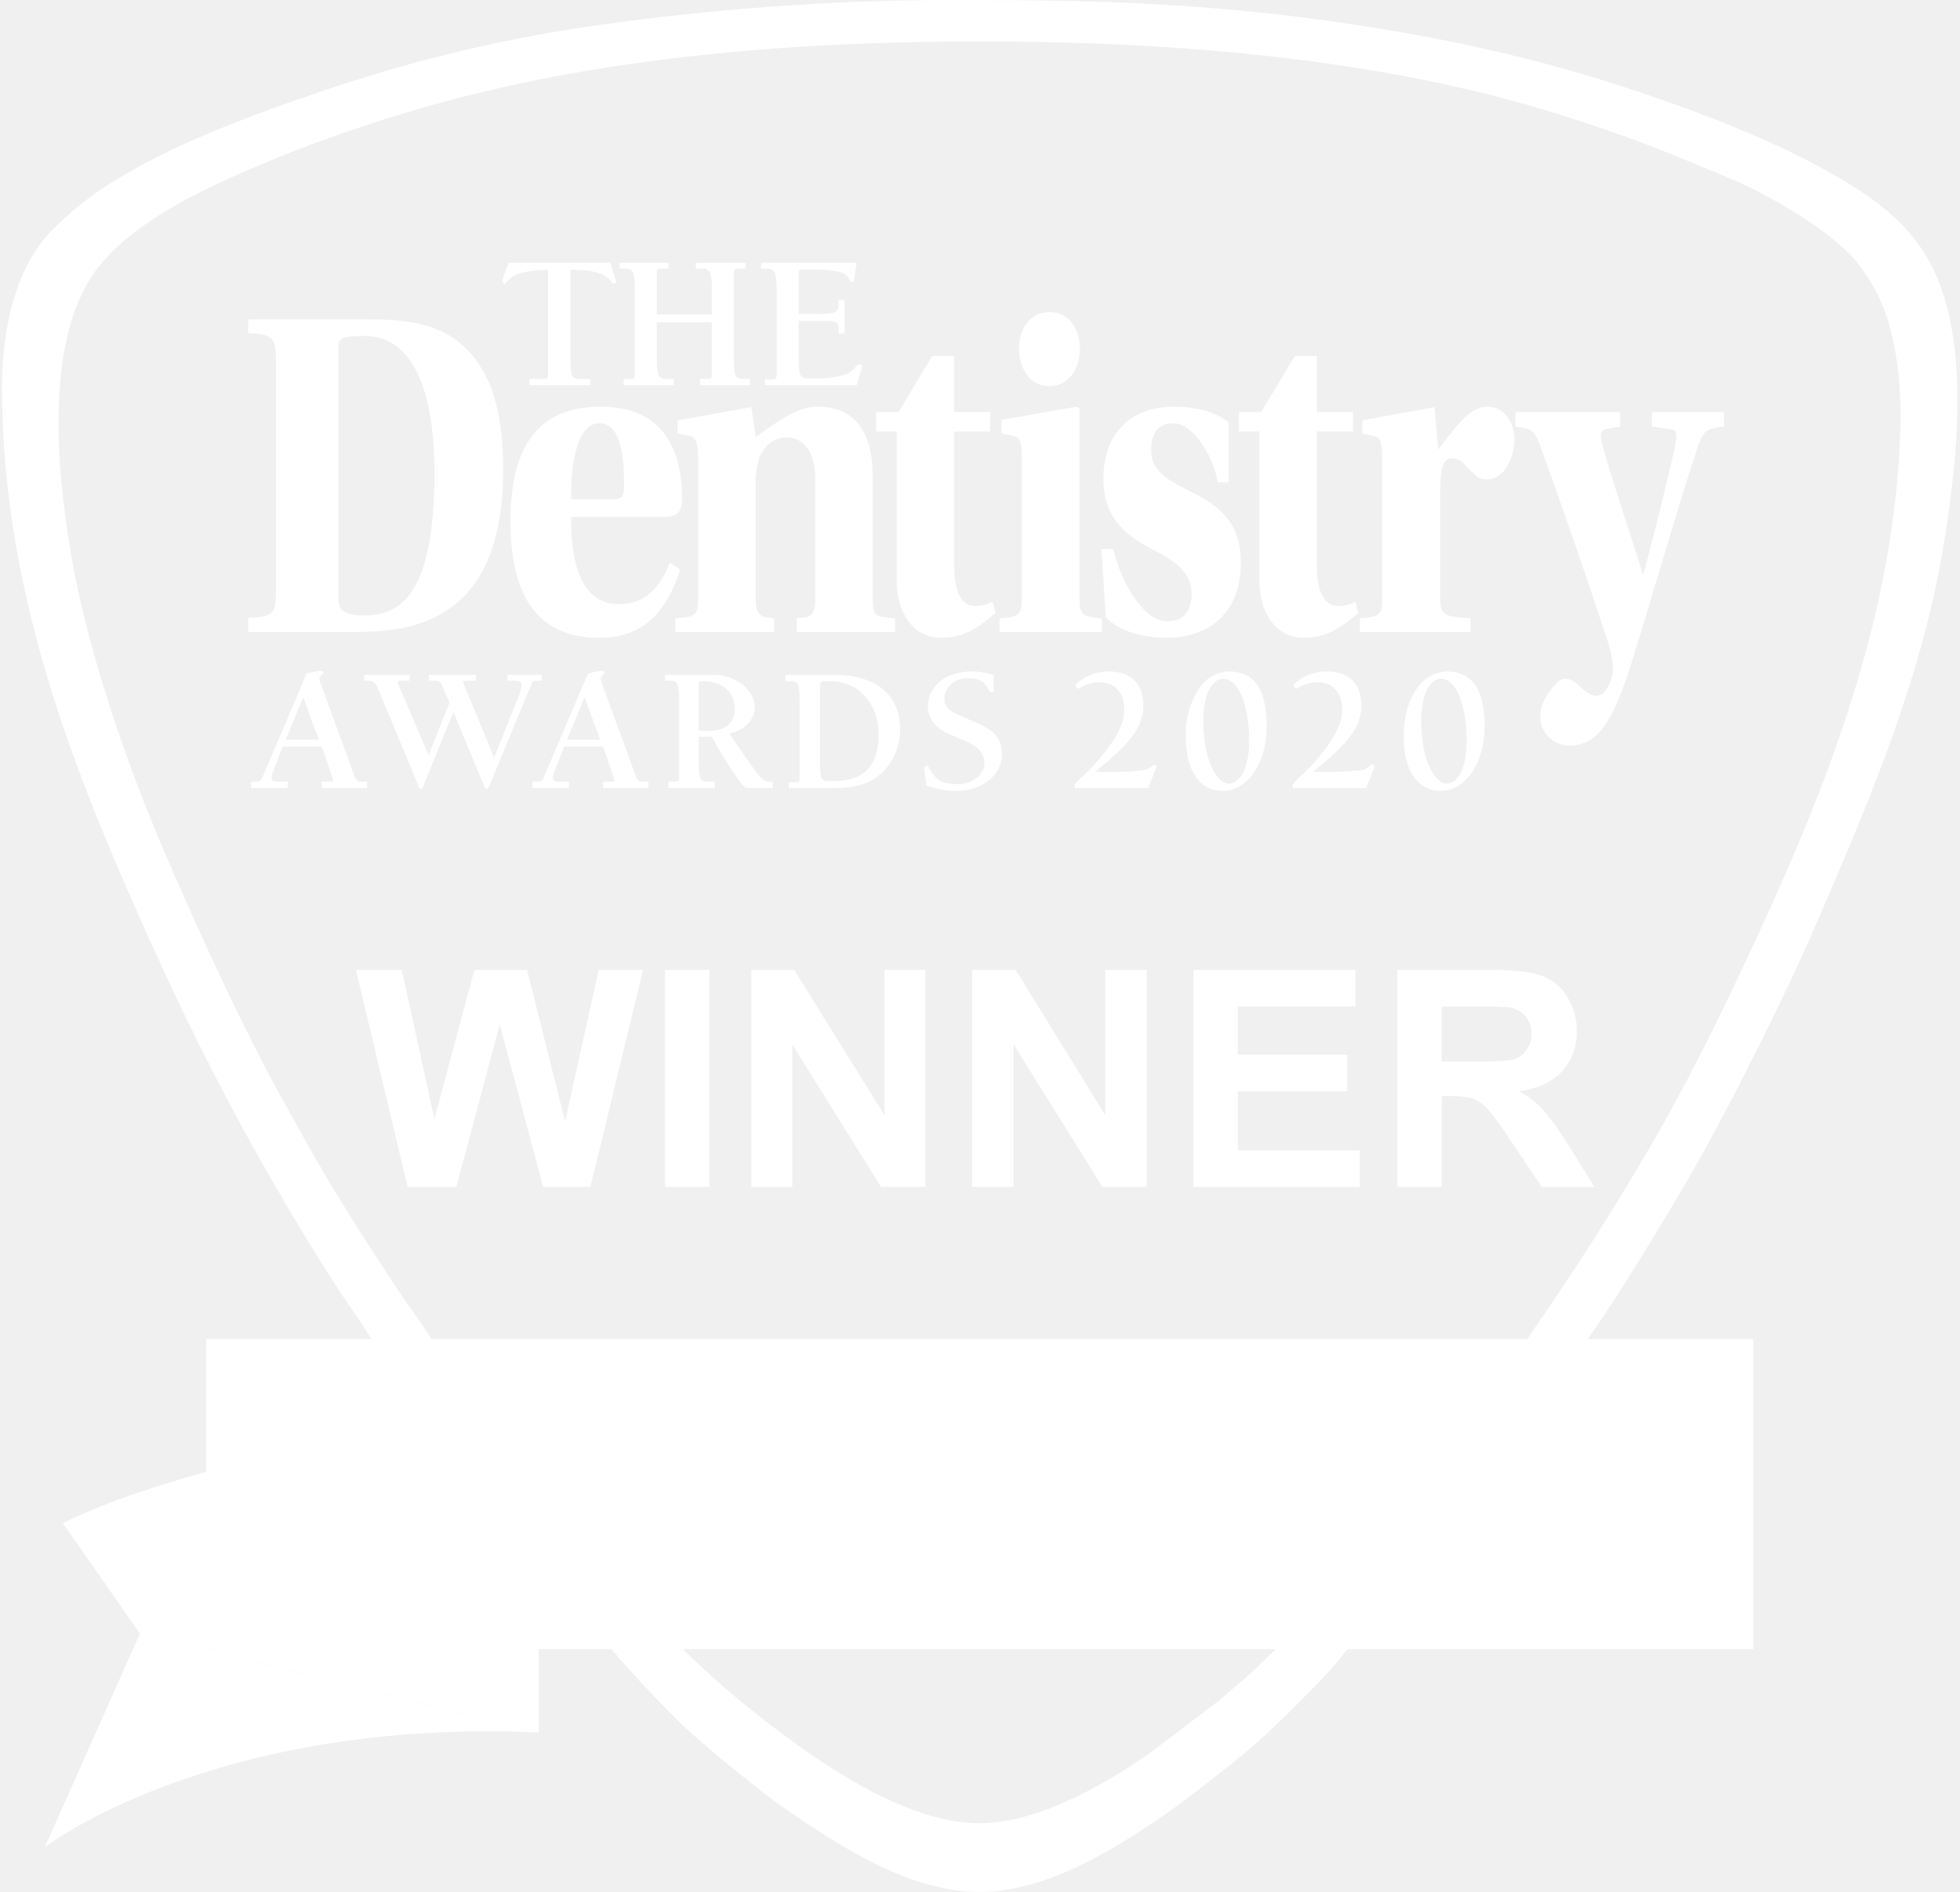
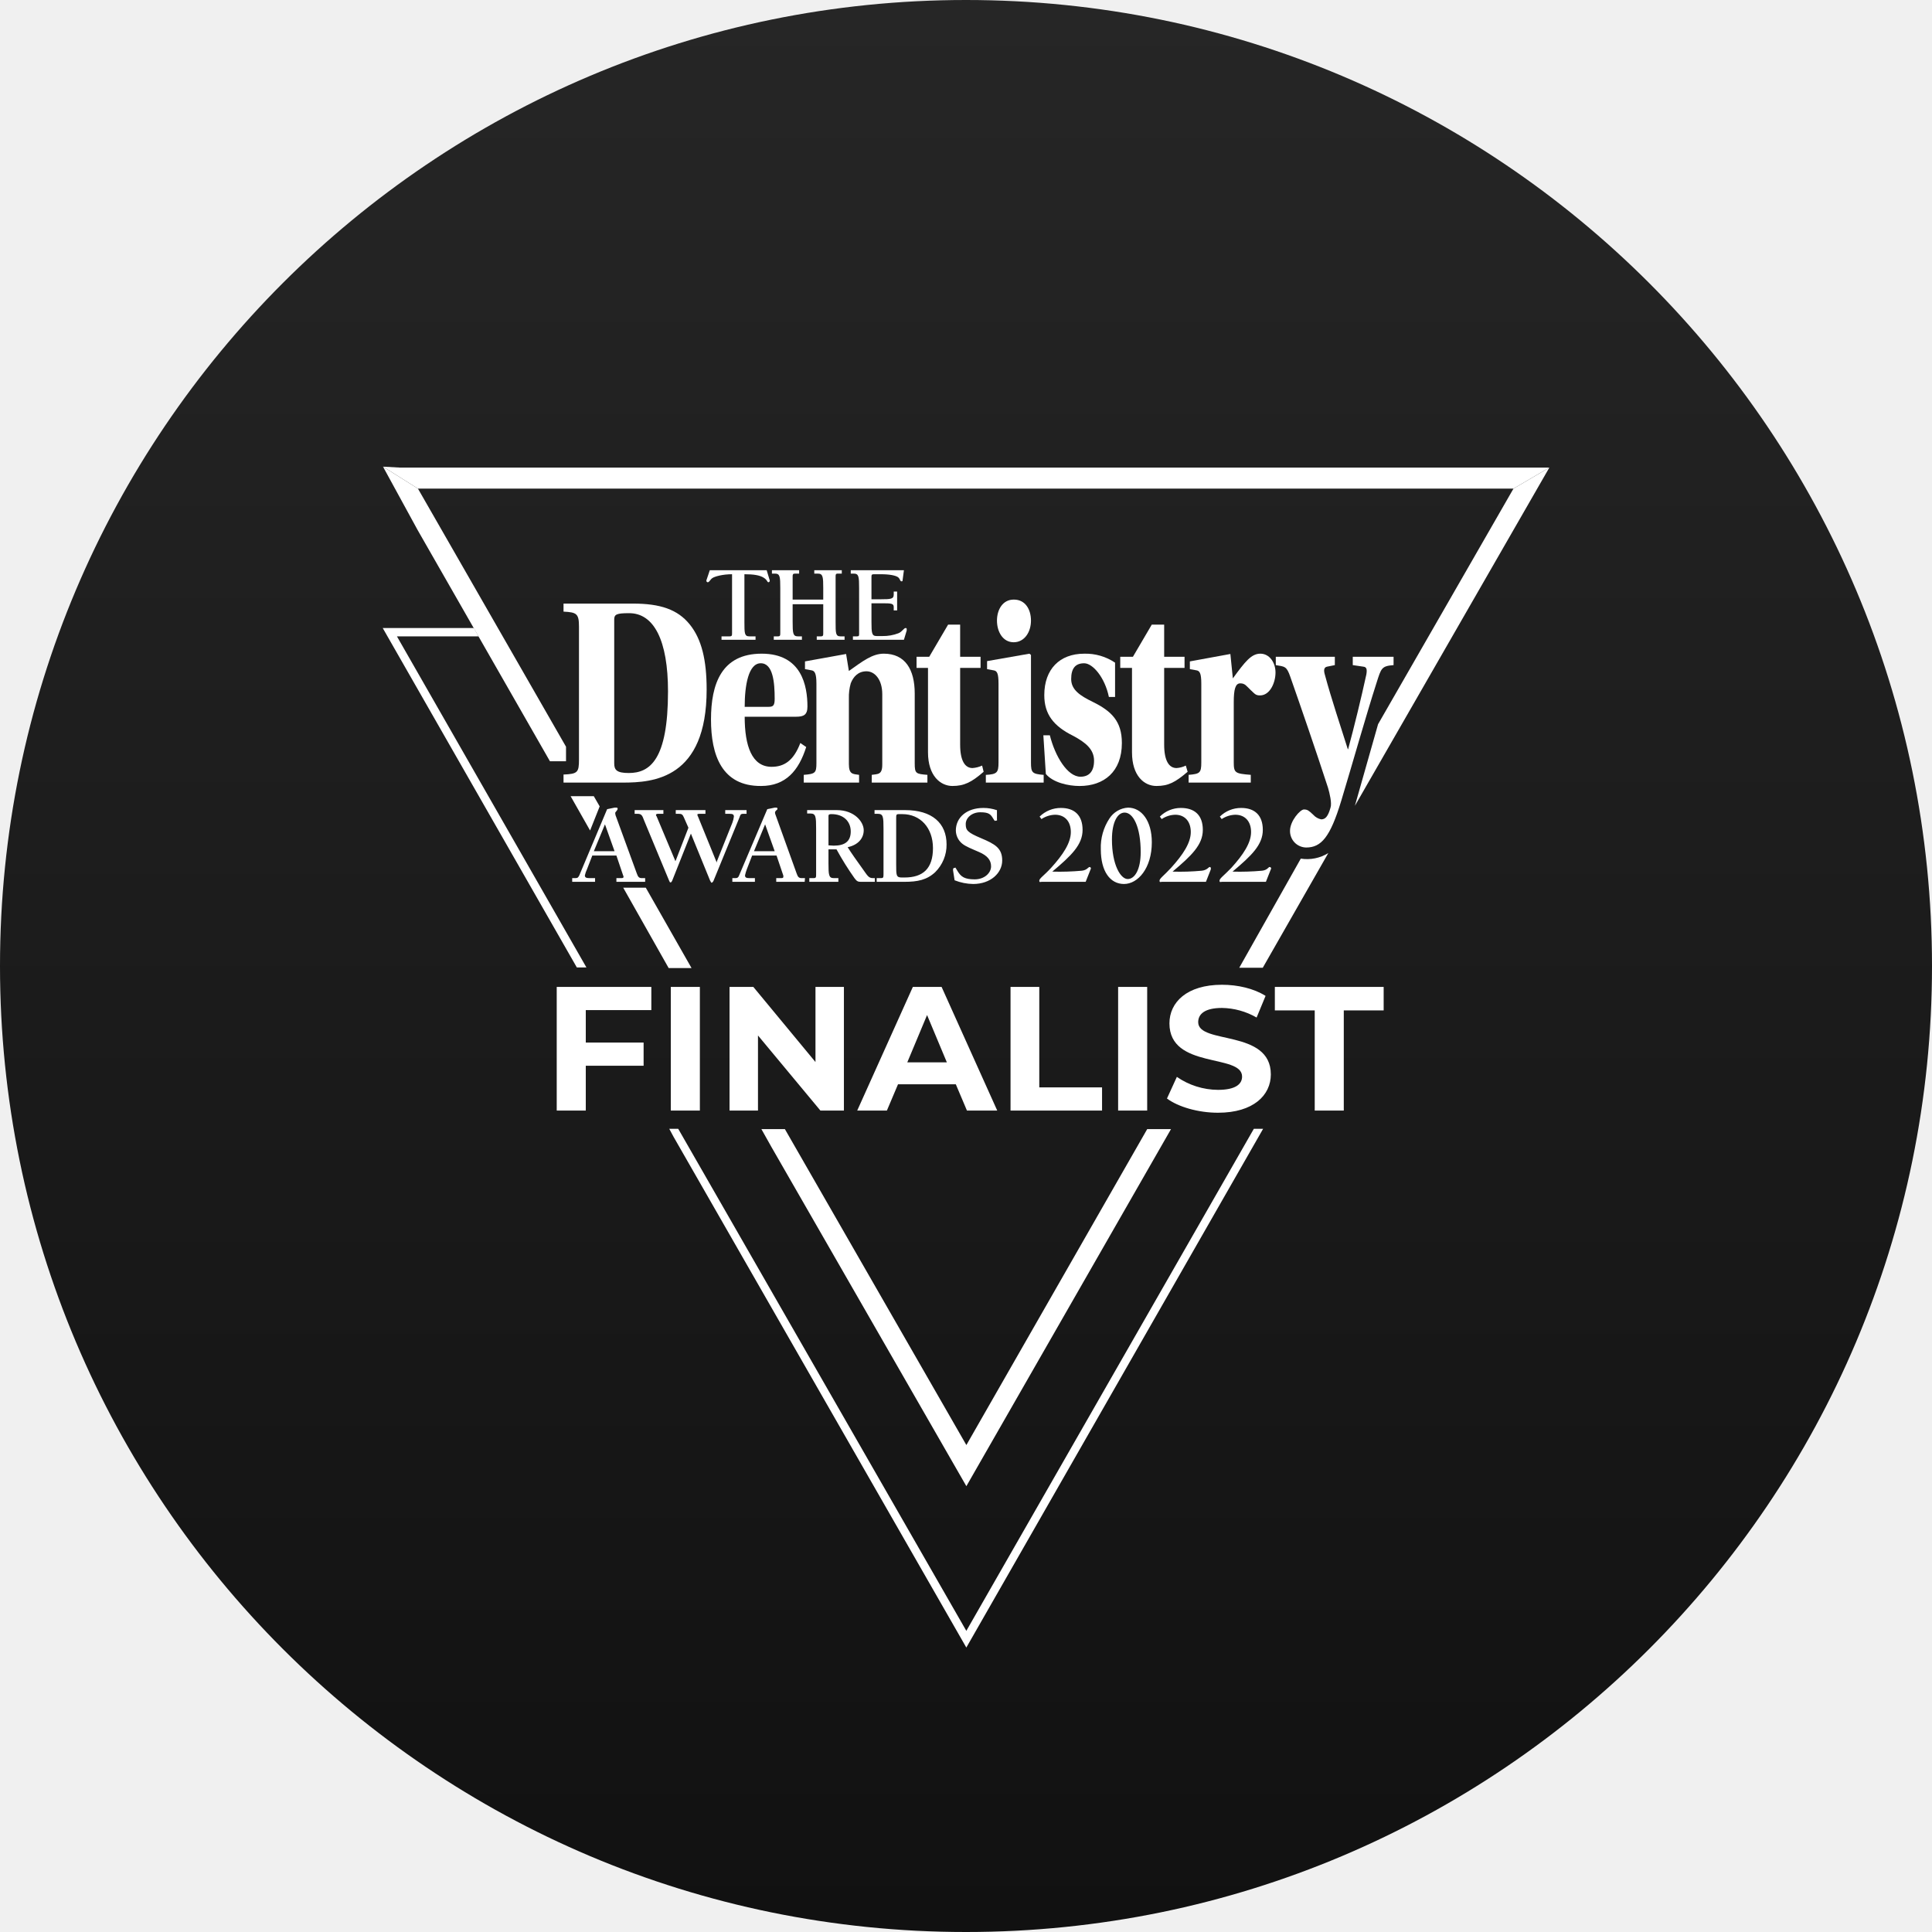
- <svg xmlns="http://www.w3.org/2000/svg" width="402" height="388" viewBox="0 0 402 388" fill="none">
-   <path fill-rule="evenodd" clip-rule="evenodd" d="M262.8 337.1C262.7 337.4 262.6 337.4 261.9 338L256.8 342.9C254.4 345.1 252.4 346.6 250.1 348.7L236 359.4C228.3 364.8 213.7 373.9 201 373.9C184.1 374 163.7 358.5 151.8 348.8C147.582 345.342 143.543 341.671 139.7 337.8C139.2 337.4 139.2 337.4 139.1 337H124.2C125.207 337.899 126.112 338.905 126.9 340L128.8 342.1C132 345.7 135.4 349.2 138.7 352.5C142 355.8 144.3 357.5 147.3 360.2L150.6 362.9C154 365.6 157.4 368.4 161 370.9C172.1 378.5 186.1 387.8 200.5 388C213.3 388.1 225.9 380.8 235.7 374.3C239 372.2 242 369.9 245.1 367.6L249.7 364C254.253 360.529 258.594 356.789 262.7 352.8C266 349.5 271.7 344 274.6 340.4C275.473 339.221 276.443 338.117 277.5 337.1H262.8ZM88.7 275C87.2 272.4 83.9 267.9 82 265.1C75.6 255.5 68.4 244.3 62.9 234.4L56.9 223.6C49.6 210.2 41.7 193.1 35.4 178.6C27.1 159.8 18.8 136.4 15 116.1C11.9 99 9.2 73.8 17.7 58.5C24.8 45.6 44.6 37.4 57.7 32C65.4 28.9 74.1 25.9 82.3 23.4C118.7 12.2 159.7 8.5 201 8.5C242.3 8.5 283.9 12.2 319.6 23.4C334.3 28 342.5 31.4 356 37.1C363.6 40.4 375.7 47.5 380.9 53.8C382.103 55.362 383.205 56.998 384.2 58.7C388.4 65.8 389.9 76.5 389.8 86.3C389.2 119.1 378.9 150.1 366.3 179C358.4 196.9 348.6 217.7 338.8 234.6C330.1 249.5 323.3 260 313.8 273.8L313 275L325.5 274.8C331.8 266.2 346.4 242.1 351.1 233.1C353.1 229.3 355 225.9 356.9 222.1C362.6 210.9 368.2 199.6 373.1 188.1C383.7 163.6 394 139.2 398.5 112.6C401.4 95.2 404.5 69.4 395.6 53.4C391.4 46 385.3 41.3 377.9 36.9C367.2 30.5 354.5 25.3 342.4 21C319.3 12.8 298.6 8 273.3 4.4C248 0.8 225.2 6.83805e-05 199.9 6.83805e-05C175.456 -0.18 151.029 1.357 126.8 4.6C108.131 6.969 89.72 11.053 71.8 16.8C56.3 21.9 38.1 28.2 24.4 36.5C19.181 39.572 14.404 43.34 10.2 47.7C3 55.4 0.4 67.9 0.4 79.5C0.5 123.3 16.2 161.2 33.6 199.1C42.34 218.096 52.191 236.561 63.1 254.4C65.2 257.9 67.4 261.3 69.6 264.7C70.6 266.3 76 273.9 76.3 275H88.7Z" fill="white" />
-   <path d="M69.4 71.1C69.4 69.3 70.4 68.9 74.7 68.9C84 68.8 89.1 78.8 89.1 96.9C89.1 121.5 82.4 126.2 74.8 126.2C70.3 126.2 69.4 125 69.4 122.7V71.1ZM50.9 65.5V68.3C55.8 68.6 56.6 69.1 56.6 73.8V121.3C56.6 125.9 56.1 126.5 50.9 126.7V129.6H72.6C83.7 129.6 103.2 128.2 103.2 96.3C103.2 85.7 101.3 78.2 96.9 72.9C92.5 67.6 86.3 65.5 76.4 65.5H50.9Z" fill="white" />
-   <path d="M135.8 106C138.6 106 139.9 105.4 139.9 102.3C139.9 95 137.9 83.4 123.2 83.4C108.5 83.4 104.7 94.2 104.7 107C104.7 119.8 108.7 130.9 123 130.8C132 130.8 136.8 125.3 139.5 116.8L137.4 115.4C134.8 121.8 131.4 123.9 126.9 123.9C119.6 123.9 117.1 116.4 117.1 106H135.8ZM117.1 102.4C117.1 94.8 118.4 86.8 122.9 86.8C127.4 86.8 128 93.8 128 99.6C128 102 127.4 102.4 125.7 102.4H117.1Z" fill="white" />
-   <path d="M179 97.6C179 89 175.6 83.4 167.7 83.4C163.6 83.4 160 86.1 155 89.6L154.1 83.5L139 86.2V88.9L141.5 89.4C142.5 89.6 143.2 90.4 143.2 94.1V122.6C143.2 126.2 142.7 126.5 138.5 126.8V129.6H158.8V126.8C156.5 126.5 155 126.7 155 123V99.5C154.925 97.64 155.162 95.781 155.7 94C156.6 91.7 158.4 89.7 161.5 89.7C164.6 89.7 167.2 92.6 167.2 97.9V123.1C167.2 126.9 165.6 126.5 163.4 126.8V129.6H183.6V126.8C179.5 126.5 179 126.4 179 122.7V97.6Z" fill="white" />
-   <path d="M203.1 88.5V84.5H195.7V73H191.2L184.3 84.5H179.7V88.5H183.9V118.7C183.9 127.2 188.5 130.8 192.8 130.8C197.1 130.8 199.7 129.5 204.2 125.7L203.6 123.4C202.51 123.945 201.317 124.251 200.1 124.3C197.4 124.3 195.7 121.8 195.7 116V88.5H203.1Z" fill="white" />
-   <path d="M215.2 64C211.2 64 209 67.5 209 71.5C209 75.5 211.2 79.2 215.2 79.2C219.2 79.2 221.5 75.6 221.5 71.5C221.5 67.4 219.2 64 215.2 64ZM209.6 122.4C209.6 126.1 209 126.6 205 126.8V129.6H226V126.8C221.9 126.5 221.4 126.1 221.4 122.4V83.8L220.9 83.4L205.4 86.1V88.9L207.9 89.4C209 89.6 209.6 90.4 209.6 94.1V122.4Z" fill="white" />
-   <path d="M252 98.9V86.6C248.9 84.2 244.7 83.4 240.8 83.4C231.9 83.4 226.3 88.9 226.3 98.2C226.3 105 229.5 109.3 236.8 112.9C241.2 115.1 244.4 117.6 244.4 121.7C244.4 125.8 242.4 127.4 239.4 127.4C234.7 127.4 230.2 120.1 228.3 112.6H225.9L226.8 126.5C229.4 129.6 235.1 130.8 239.2 130.8C248 130.8 254.5 125.7 254.5 115.4C254.5 107.7 250.8 104 244 100.7C239.3 98.4 236.1 96.4 236.1 92.5C236.1 88.6 237.6 86.8 240.8 86.8C244 86.8 248.4 92 249.8 98.9H252Z" fill="white" />
-   <path d="M277.501 88.5V84.5H270.101V73H265.601L258.701 84.5H254.101V88.5H258.301V118.7C258.301 127.2 262.901 130.8 267.201 130.8C271.501 130.8 274.101 129.5 278.601 125.7L278.001 123.4C276.911 123.945 275.718 124.251 274.501 124.3C271.801 124.3 270.101 121.8 270.101 116V88.5H277.501Z" fill="white" />
-   <path d="M295.4 100.8C295.4 96.3 295.9 94 297.8 94C299.7 94 300 95 301.6 96.5C303.2 98 303.4 98.3 305 98.3C308.6 98.3 310.6 93.8 310.6 90.1C310.6 86.4 308.4 83.4 305.1 83.4C301.8 83.4 299.5 86.2 295 92.2L294.2 83.5L279.4 86.2V88.9L281.8 89.4C283 89.6 283.5 90.5 283.5 94.1V122.4C283.5 126.2 283 126.5 278.9 126.8V129.6H301.6V126.8C295.9 126.4 295.4 126.2 295.4 122.4V100.8Z" fill="white" />
-   <path d="M338.801 84.5V87.5L342.601 88C343.701 88.1 344.101 88.8 343.701 90.8C341.801 99.5 339.301 109.5 337.101 117.6H336.901C334.601 110.1 330.901 99.4 328.601 91.1C328.101 89.2 328.301 88.2 329.401 88L332.301 87.5V84.5H310.801V87.5C314.001 88 314.701 87.9 316.001 91.7C319.901 102.4 325.401 118.2 329.701 131.4C330.301 133.3 331.201 137 330.701 138.5C329.701 141.7 328.801 142.7 327.201 142.7C326.119 142.484 325.136 141.922 324.401 141.1C322.801 139.7 322.301 139.2 320.901 139.2C319.501 139.2 315.901 143.3 315.901 146.9C315.901 148.474 316.519 149.985 317.623 151.108C318.726 152.23 320.227 152.874 321.801 152.9C327.301 152.9 330.501 149.1 334.601 136C338.701 122.9 343.601 105.8 347.501 93.8C349.201 88.6 349.301 87.9 353.601 87.5V84.5H338.801Z" fill="white" />
-   <path d="M62.2 143L65.4 151.7H58.6L62.2 143ZM75.3 160.3H74.2C73.4 160.3 73 160.1 72.6 158.9L65.7 140C65.6 139.778 65.532 139.542 65.5 139.3C65.5 138.5 66.3 138.4 66.3 138C66.3 137.6 66.1 137.6 65.8 137.6H65.3L62.9 138.1L53.8 159.5C53.5 160.1 53.3 160.3 52.7 160.3H51.5V161.6H59V160.3H57.1C56.1 160.3 55.7 160.2 55.7 159.5C55.791 158.805 55.993 158.13 56.3 157.5L58 153.1H66L68.2 159.5C68.223 159.669 68.257 159.836 68.3 160C68.3 160.3 68.1 160.3 67.6 160.3H66V161.6H75.3V160.3ZM74.7 138.4V139.6H75.6C76.8 139.6 77.1 140.2 77.7 141.6L85.8 161.1C86 161.6 86.1 161.8 86.3 161.8C86.5 161.8 86.7 161.6 86.9 161L93 146L99.3 161.2C99.4 161.6 99.6 161.8 99.7 161.8C99.843 161.802 99.982 161.753 100.092 161.661C100.203 161.569 100.276 161.441 100.3 161.3L108.8 140.8C109.1 140 109.1 139.6 110.1 139.6H111.1V138.4H104.1V139.6H105.6C106.6 139.6 107 139.8 107 140.5C106.92 141.186 106.752 141.858 106.5 142.5L101.5 155L101.3 155.3C101.2 155.3 101.2 155.2 101.2 155L95.2 140.5C95.062 140.293 94.993 140.049 95 139.8C95 139.7 95.2 139.6 95.5 139.6H97.6V138.4H88V139.6H89C89.37 139.538 89.749 139.616 90.064 139.82C90.378 140.024 90.605 140.338 90.7 140.7L92.2 144.1L88 154.6V154.9C87.9 154.9 87.9 154.8 87.8 154.6L81.7 140.4C81.628 140.244 81.594 140.072 81.6 139.9C81.6 139.8 81.8 139.6 82.2 139.6H84V138.4H74.7ZM119.9 143L123.1 151.7H116.3L119.9 143ZM133 160.3H131.9C131.1 160.3 130.7 160.1 130.3 158.9L123.4 140C123.3 139.778 123.232 139.542 123.2 139.3C123.2 138.5 124 138.4 124 138C124 137.6 123.8 137.6 123.5 137.6H123L120.6 138.1L111.5 159.5C111.2 160.1 111 160.3 110.4 160.3H109.2V161.6H116.7V160.3H114.8C113.8 160.3 113.4 160.2 113.4 159.5C113.491 158.805 113.694 158.13 114 157.5L115.7 153.1H123.7L125.9 159.5C125.923 159.669 125.957 159.836 126 160C126 160.3 125.8 160.3 125.3 160.3H123.7V161.6H133V160.3ZM136.4 138.4V139.6H137.5C139.2 139.6 139.3 140.6 139.3 144.3V159.1C139.3 160.1 139.3 160.3 138.5 160.3H137.1V161.6H146.6V160.3H145.1C143.4 160.3 143.3 159.4 143.3 155.6V151.1H146C147.751 154.31 149.688 157.415 151.8 160.4C152.6 161.5 153.1 161.6 153.9 161.6H158.5V160.3H157.8C156.4 160.3 155.9 159.4 154.3 157.2C152.7 155 150.8 152.3 149.6 150.4C152.9 149.7 154.8 147.6 154.8 144.9C154.8 142.2 151.8 138.4 146.1 138.4H136.4ZM143.3 149.8V140.3C143.3 139.8 143.6 139.7 144.3 139.7C148.2 139.7 150.7 142 150.7 145.3C150.7 148.6 148.6 149.9 145 149.9L143.3 149.8ZM169 139.7H170.2C176 139.7 180.2 144.1 180.2 150.7C180.2 157.3 176.9 160.2 170.9 160.2H170C168.2 160.2 168.2 159.5 168.2 156V141.1C168.2 140 168.2 139.7 169 139.7ZM161.8 161.6H170.9C175.2 161.6 178.1 161 180.9 158.5C182.087 157.323 183.026 155.921 183.662 154.375C184.297 152.829 184.616 151.171 184.6 149.5C184.6 142.6 179.8 138.4 171.1 138.4H161.1V139.7H162.2C163.9 139.7 164 140.6 164 144.4V159.2C164 160.2 164 160.4 163.2 160.4H161.8V161.7V161.6ZM203.7 138.4C202.281 137.932 200.795 137.695 199.3 137.7C193.9 137.7 190.3 140.8 190.3 145C190.332 145.809 190.535 146.602 190.897 147.326C191.26 148.051 191.772 148.689 192.4 149.2C193.6 150.2 195.5 150.9 198.1 152C200.7 153.1 201.9 154.5 201.9 156.6C201.9 158.7 199.7 160.8 196.5 160.8C193.3 160.8 192.1 160 191 158.2C189.9 156.4 190.3 157.1 190 157.1C189.7 157.1 189.5 157.3 189.5 157.7C189.5 158.1 189.6 157.8 189.6 157.9L190 161.1C191.922 161.809 193.952 162.181 196 162.2C201.8 162.2 205.5 158.7 205.5 154.7C205.5 150.7 203.2 149.4 198.6 147.5C194 145.6 193.7 144.9 193.7 143C193.7 141.1 195.7 139.1 198.4 139.1C201.1 139.1 201.7 139.7 202.5 141C203.3 142.3 203 141.9 203.5 141.9C204 141.9 203.8 141.7 203.8 141.3V138.4H203.7ZM224.6 158.3C230.9 153.1 234.5 149.6 234.5 144.8C234.5 140 231.8 137.7 227.4 137.7C224.821 137.689 222.342 138.695 220.5 140.5L221.1 141.3C222.407 140.432 223.931 139.947 225.5 139.9C228.6 139.9 230.6 142 230.6 145.5C230.6 149 228.1 152.8 224.2 157.1C221.9 159.5 220.4 160.5 220.4 161.2C220.4 161.9 220.7 161.6 221.2 161.6H235.5L237 157.8L237.2 157.3C237.202 157.183 237.164 157.069 237.091 156.978C237.017 156.886 236.915 156.823 236.8 156.8C236.4 156.8 236 157.8 234.3 158C231.075 158.293 227.836 158.393 224.6 158.3ZM243.2 151.1C243.2 158.2 246.2 162.2 250.8 162.2C255.4 162.2 259.8 157.2 259.8 148.8C259.8 140.4 256.5 137.7 252.1 137.7C250.885 137.738 249.698 138.066 248.636 138.658C247.575 139.25 246.671 140.087 246 141.1C244.053 144.063 243.074 147.557 243.2 151.1ZM250.9 139.2C253.7 139.2 256.2 143.9 256.2 152C256.2 157.6 254.3 160.7 252 160.7C249.7 160.7 246.8 156.1 246.8 147.9C246.8 142.3 248.6 139.2 250.9 139.2ZM269.3 158.3C275.6 153.1 279.2 149.6 279.2 144.8C279.2 140 276.5 137.7 272.1 137.7C270.822 137.689 269.555 137.931 268.371 138.412C267.186 138.892 266.109 139.602 265.2 140.5L265.8 141.3C267.102 140.422 268.629 139.936 270.2 139.9C273.3 139.9 275.3 142 275.3 145.5C275.3 149 272.8 152.8 268.9 157.1C266.6 159.5 265.1 160.5 265.1 161.2C265.1 161.9 265.3 161.6 265.9 161.6H280.2L281.7 157.8L281.9 157.3C281.9 157.167 281.847 157.04 281.754 156.947C281.66 156.853 281.533 156.8 281.4 156.8C281 156.8 280.7 157.8 279 158C275.775 158.293 272.536 158.393 269.3 158.3ZM287.9 151.1C287.9 158.2 290.9 162.2 295.5 162.2C300.1 162.2 304.5 157.2 304.5 148.8C304.5 140.4 301.1 137.7 296.8 137.7C295.585 137.738 294.398 138.066 293.336 138.658C292.275 139.25 291.371 140.087 290.7 141.1C288.8 143.7 287.9 147 287.9 151.1ZM295.6 139.2C298.4 139.2 300.8 143.9 300.8 152C300.8 157.6 299 160.7 296.7 160.7C294.4 160.7 291.5 156.1 291.5 147.9C291.5 142.3 293.3 139.2 295.6 139.2Z" fill="white" />
-   <path d="M104.301 53.9L103.101 57.2V57.7C103.101 58 103.201 58.2 103.501 58.2C103.801 58.2 104.301 57.2 105.301 56.6C106.301 56 109.101 55.3 112.401 55.3V76.4C112.401 77.5 112.401 77.7 111.601 77.7H108.601V79H121.101V77.7H118.901C117.001 77.7 117.001 76.7 117.001 72.6V55.3C120.301 55.3 122.601 55.7 124.101 56.6C125.601 57.5 125.301 58.2 125.901 58.2C126.033 58.2 126.16 58.147 126.254 58.053C126.348 57.96 126.401 57.833 126.401 57.7C126.361 57.524 126.293 57.355 126.201 57.2L125.201 53.9H104.301ZM127.101 53.9V55.1H128.301C130.101 55.1 130.201 56.2 130.201 60.3V76.4C130.201 77.5 130.201 77.7 129.301 77.7H127.901V79H138.201V77.7H136.601C134.801 77.7 134.701 76.7 134.701 72.6V66.1H146.001V76.4C146.001 77.5 146.001 77.7 145.101 77.7H143.601V79H153.801V77.7H152.401C150.601 77.7 150.501 76.7 150.501 72.6V56.3C150.501 55.4 150.601 55.1 151.401 55.1H152.901V53.9H142.701V55.1H144.101C145.901 55.1 146.001 56.3 146.001 60.3V64.5H134.701V56.1C134.701 55.4 134.801 55.1 135.601 55.1H137.101V53.9H127.101ZM156.101 53.9V55.1H157.301C159.101 55.1 159.301 56.2 159.301 60.3V76.7C159.301 77.5 159.201 77.8 158.401 77.8H156.901V79H175.701L176.701 75.6C176.773 75.443 176.807 75.272 176.801 75.1C176.801 74.994 176.758 74.892 176.683 74.817C176.608 74.742 176.507 74.7 176.401 74.7C175.601 74.7 175.101 76.1 173.701 76.7C171.829 77.314 169.87 77.618 167.901 77.6H165.701C163.901 77.6 163.801 76.7 163.801 72.5V65.8H168.201C171.101 65.8 172.001 65.9 172.001 67.1V68.4H173.201V61.5H172.001V62.6C172.001 64.2 170.901 64.4 167.201 64.4H163.801V56.2C163.801 55.5 163.801 55.3 164.701 55.3H167.201C170.501 55.3 172.601 55.7 173.401 56.3C174.201 56.9 174.201 57.8 174.701 57.8C175.201 57.8 175.101 57.6 175.201 57.2L175.701 53.9H156.101Z" fill="white" />
-   <path d="M83.6 243.4L73 198.9H82.4L89.1 229.5L97.3 198.9H108.1L115.9 230L122.8 198.9H131.9L121.1 243.4H111.4L102.5 210.1L93.6 243.4H83.6ZM136.4 243.4V198.9H145.5V243.4H136.4ZM154.1 243.4V198.9H162.9L181.4 228.7V198.9H189.8V243.4H180.7L162.5 214.2V243.4H154.1ZM199.4 243.4V198.9H208.3L226.7 228.7V198.9H235.2V243.4H226.1L207.9 214.2V243.4H199.4ZM244.8 243.4V198.9H278V206.4H253.9V216.3H276.3V223.8H253.9V235.9H278.9V243.4H244.8ZM286.6 243.4V198.9H305.7C310.5 198.9 314 199.3 316.2 200.1C318.383 200.88 320.224 202.402 321.4 204.4C322.746 206.483 323.443 208.92 323.4 211.4C323.501 214.449 322.427 217.42 320.4 219.7C318.5 221.8 315.5 223.2 311.6 223.8C313.393 224.761 315.014 226.011 316.4 227.5C318.316 229.763 320.054 232.17 321.6 234.7L327 243.4H316.2L309.7 233.7C308.257 231.421 306.653 229.249 304.9 227.2C304.126 226.404 303.211 225.759 302.2 225.3C300.697 224.921 299.149 224.752 297.6 224.8H295.7V243.4H286.6ZM295.7 217.7H302.4C306.8 217.7 309.5 217.6 310.6 217.2C311.623 216.865 312.503 216.196 313.1 215.3C313.799 214.346 314.152 213.182 314.1 212C314.146 210.647 313.682 209.327 312.8 208.3C311.916 207.332 310.705 206.727 309.4 206.6C308.7 206.5 306.5 206.4 302.8 206.4H295.7V217.7Z" fill="white" />
-   <path fill-rule="evenodd" clip-rule="evenodd" d="M42.301 274.6H359.601V338.2H42.301V274.6Z" fill="white" />
-   <path fill-rule="evenodd" clip-rule="evenodd" d="M42.4 301.8C42.4 301.8 23.1 307 12.9 312.4L28.7 335L9.2 378.8C9.2 378.8 43.7 352.3 110.5 355.3L42.3 338.2L42.4 301.8Z" fill="white" />
-   <path fill-rule="evenodd" clip-rule="evenodd" d="M42.301 338.2L110.501 355.3V338.2H42.301Z" fill="white" />
-   <path d="M82.801 303C83.796 302.529 84.631 301.775 85.2 300.832C85.769 299.89 86.048 298.8 86.001 297.7C86.001 293.8 83.001 291.5 77.801 291.5H69.301V315.6H78.301C83.901 315.6 87.001 313 87.001 308.7C87.001 305.9 85.501 304 82.801 303ZM77.901 295.3C80.201 295.3 81.501 296.4 81.501 298.2C81.501 300 80.101 301.4 77.801 301.4H73.801V295.3H77.901ZM78.301 311.8H73.801V305H78.301C80.901 305 82.501 306.2 82.501 308.4C82.501 310.6 81.001 311.8 78.301 311.8ZM95.901 299.8C90.901 299.8 88.401 303.2 88.401 307.7C88.401 312.2 91.901 316.1 96.301 316.1C98.543 316.106 100.736 315.444 102.601 314.2L101.301 311.2C99.987 312.054 98.467 312.538 96.901 312.6C95.887 312.658 94.889 312.329 94.109 311.679C93.33 311.03 92.826 310.107 92.701 309.1H102.801C103.101 303.8 101.501 299.8 95.901 299.8ZM95.801 303.4C97.801 303.4 98.501 304.8 98.701 306.4H92.701C93.001 304.6 94.001 303.4 95.801 303.4ZM105.401 311.9L104.501 315C106.36 315.683 108.32 316.055 110.301 316.1C114.201 316.1 117.101 314.3 117.101 310.8C117.101 305.1 108.901 307.2 108.901 304.6C108.901 303.6 109.801 303.1 111.501 303.1C112.931 303.167 114.345 303.437 115.701 303.9L116.501 300.8C114.786 300.108 112.95 299.768 111.101 299.8C107.801 299.8 104.601 301.4 104.601 304.8C104.601 310.7 112.801 308.5 112.801 311.2C112.801 312.2 111.701 312.8 110.001 312.8C108.433 312.715 106.885 312.412 105.401 311.9ZM128.701 311.6C127.881 311.967 126.998 312.171 126.101 312.2C124.601 312.2 123.801 311.4 123.801 309.7V303.6H128.101V300.3H123.801V295.6H119.601V300.3H117.201V303.6H119.601V310.1C119.601 314.3 121.701 316 125.201 316C126.713 316.003 128.211 315.697 129.601 315.1L128.701 311.6ZM159.101 291.5H154.301L148.201 303L142.101 291.5H137.401L146.001 307.1V315.6H150.501V307.1L159.101 291.5ZM163.101 316C167.701 316 170.701 312.9 170.701 308C170.701 303.1 167.701 299.8 163.101 299.8C158.501 299.8 155.501 303 155.501 308C155.501 313 158.501 316 163.101 316ZM163.101 312.3C160.901 312.3 159.401 310.6 159.401 308C159.401 305.4 160.901 303.5 163.101 303.5C165.301 303.5 166.801 305.3 166.801 308C166.801 310.7 165.301 312.3 163.101 312.3ZM182.501 300.3V311C182.175 311.403 181.764 311.729 181.297 311.953C180.83 312.178 180.319 312.297 179.801 312.3C177.701 312.3 177.101 311 177.101 309.3V300.3H172.901V309.7C172.901 314.1 175.401 316.1 178.501 316.1C179.397 316.095 180.281 315.895 181.092 315.515C181.903 315.135 182.623 314.584 183.201 313.9V315.6H186.701V300.3H182.501ZM198.601 299.8C197.684 299.823 196.782 300.04 195.955 300.436C195.127 300.832 194.393 301.4 193.801 302.1V300.3H190.201V315.6H194.401V305.2C194.708 304.708 195.135 304.303 195.643 304.023C196.15 303.743 196.721 303.597 197.301 303.6C199.401 303.6 200.001 304.9 200.001 306.6V315.6H204.201V306.2C204.201 301.8 201.701 299.8 198.601 299.8ZM222.701 300.2L217.501 300.6C216.344 300.055 215.079 299.782 213.801 299.8C209.701 299.8 206.901 302.1 206.901 305.8C206.854 306.669 207.01 307.538 207.357 308.336C207.704 309.135 208.233 309.841 208.901 310.4C208.304 310.731 207.799 311.207 207.432 311.783C207.065 312.36 206.848 313.018 206.801 313.7C206.77 314.133 206.824 314.568 206.962 314.98C207.099 315.391 207.316 315.772 207.601 316.1C206.972 316.486 206.455 317.032 206.104 317.682C205.753 318.331 205.579 319.062 205.601 319.8C205.601 322.5 208.001 325.3 213.401 325.3C218.801 325.3 222.201 322.6 222.201 318.7C222.201 311.3 210.801 316.3 210.801 312.9C210.823 312.649 210.907 312.407 211.047 312.197C211.187 311.988 211.377 311.817 211.601 311.7C212.321 311.871 213.062 311.938 213.801 311.9C217.701 311.9 220.501 309.6 220.501 305.8C220.507 305.122 220.406 304.446 220.201 303.8H222.701V300.2ZM213.701 308.8C213.299 308.83 212.896 308.773 212.518 308.632C212.141 308.492 211.798 308.272 211.513 307.988C211.228 307.703 211.008 307.36 210.868 306.982C210.728 306.605 210.671 306.202 210.701 305.8C210.684 305.41 210.752 305.022 210.899 304.661C211.047 304.3 211.271 303.975 211.556 303.709C211.841 303.443 212.18 303.242 212.551 303.119C212.921 302.997 213.313 302.956 213.701 303C214.088 302.956 214.481 302.997 214.851 303.119C215.221 303.242 215.561 303.443 215.846 303.709C216.131 303.975 216.355 304.3 216.502 304.661C216.65 305.022 216.718 305.41 216.701 305.8C216.731 306.202 216.674 306.605 216.533 306.982C216.393 307.36 216.173 307.703 215.888 307.988C215.604 308.272 215.261 308.492 214.883 308.632C214.506 308.773 214.102 308.83 213.701 308.8ZM217.901 319.3C217.901 320.6 216.401 321.8 213.801 321.8C211.201 321.8 209.701 321 209.701 319.2C209.693 318.859 209.76 318.521 209.898 318.21C210.037 317.899 210.242 317.622 210.501 317.4C213.701 317.9 217.901 317 217.901 319.3ZM238.701 291.5H232.501V315.6H238.701C247.301 315.6 251.701 311.4 251.701 303.1C251.701 294.8 247.301 291.5 238.701 291.5ZM238.701 311.8H237.001V295.3H238.701C244.301 295.3 247.201 298 247.201 303.1C247.201 308.2 244.301 311.8 238.701 311.8ZM261.301 299.8C256.301 299.8 253.801 303.2 253.801 307.7C253.801 312.2 257.301 316.1 261.701 316.1C263.943 316.106 266.136 315.444 268.001 314.2L266.701 311.2C265.387 312.054 263.867 312.538 262.301 312.6C261.287 312.658 260.289 312.329 259.51 311.679C258.73 311.03 258.226 310.107 258.101 309.1H268.201C268.501 303.8 266.901 299.8 261.301 299.8ZM261.201 303.4C263.201 303.4 263.901 304.8 264.101 306.4H258.101C258.401 304.6 259.401 303.4 261.201 303.4ZM279.201 299.8C278.267 299.809 277.346 300.019 276.5 300.416C275.654 300.812 274.904 301.387 274.301 302.1V300.3H270.701V315.6H274.901V305.2C275.224 304.7 275.669 304.291 276.193 304.011C276.718 303.731 277.306 303.59 277.901 303.6C280.001 303.6 280.601 304.9 280.601 306.6V315.6H284.801V306.2C284.801 301.8 282.301 299.8 279.201 299.8ZM298.101 311.6C297.281 311.967 296.398 312.171 295.501 312.2C295.169 312.234 294.833 312.191 294.519 312.076C294.206 311.961 293.923 311.776 293.692 311.535C293.46 311.294 293.287 311.003 293.185 310.685C293.082 310.368 293.054 310.031 293.101 309.7V303.6H297.501V300.3H293.101V295.6H289.001V300.3H286.601V303.6H289.001V310.1C289.001 314.3 291.101 316 294.601 316C296.113 316.003 297.611 315.697 299.001 315.1L298.101 311.6ZM302.801 296.5C303.142 296.515 303.482 296.458 303.799 296.331C304.116 296.205 304.403 296.012 304.639 295.766C304.876 295.52 305.057 295.226 305.171 294.904C305.285 294.582 305.33 294.24 305.301 293.9C305.301 293.237 305.037 292.601 304.569 292.132C304.1 291.663 303.464 291.4 302.801 291.4C302.138 291.4 301.502 291.663 301.033 292.132C300.564 292.601 300.301 293.237 300.301 293.9C300.272 294.24 300.316 294.582 300.43 294.904C300.544 295.226 300.726 295.52 300.962 295.766C301.199 296.012 301.485 296.205 301.802 296.331C302.119 296.458 302.46 296.515 302.801 296.5ZM304.901 300.3H300.701V315.6H304.901V300.3ZM308.501 311.9L307.501 315C309.394 315.685 311.387 316.057 313.401 316.1C317.201 316.1 320.101 314.3 320.101 310.8C320.101 305.1 312.001 307.2 312.001 304.6C312.001 303.6 312.801 303.1 314.601 303.1C316.029 303.186 317.441 303.454 318.801 303.9L319.501 300.8C317.82 300.111 316.017 299.771 314.201 299.8C310.801 299.8 307.601 301.4 307.601 304.8C307.601 310.7 315.801 308.5 315.801 311.2C315.801 312.2 314.701 312.8 313.101 312.8C311.531 312.733 309.98 312.43 308.501 311.9ZM331.701 311.6C330.916 311.964 330.066 312.168 329.201 312.2C328.868 312.234 328.533 312.191 328.219 312.076C327.906 311.961 327.623 311.776 327.392 311.535C327.16 311.294 326.987 311.003 326.885 310.685C326.782 310.368 326.754 310.031 326.801 309.7V303.6H331.101V300.3H326.801V295.6H322.601V300.3H320.301V303.6H322.601V310.1C322.601 314.3 324.701 316 328.201 316C329.714 316.012 331.213 315.705 332.601 315.1L331.701 311.6Z" fill="white" />
+ <svg xmlns="http://www.w3.org/2000/svg" width="100" height="100" viewBox="0 0 100 100" fill="none">
+   <rect width="100" height="100" rx="50" fill="url(#paint0_linear_1712_10163)" style="" />
+   <g clip-path="url(#clip0_1712_10163)">
+     <path d="M31.792 32.058C31.792 31.802 31.92 31.738 32.544 31.738C33.856 31.722 34.576 33.162 34.576 35.786C34.576 39.339 33.632 40.011 32.544 40.011C31.92 40.011 31.792 39.85 31.792 39.514V32.058ZM29.168 31.242V31.658C29.856 31.69 29.968 31.77 29.968 32.442V39.306C29.968 39.978 29.904 40.059 29.168 40.09V40.507H32.24C33.808 40.507 36.576 40.315 36.576 35.69C36.576 34.17 36.32 33.082 35.696 32.314C35.072 31.546 34.176 31.242 32.768 31.242H29.168Z" fill="white" style="fill:white;fill-opacity:1;" />
+     <path d="M41.201 37.098C41.601 37.098 41.793 37.002 41.793 36.57C41.793 35.514 41.505 33.834 39.425 33.834C37.345 33.834 36.801 35.402 36.801 37.242C36.801 39.082 37.361 40.698 39.393 40.682C40.673 40.682 41.345 39.882 41.729 38.666L41.425 38.458C41.073 39.386 40.577 39.69 39.937 39.69C38.913 39.69 38.545 38.602 38.545 37.098H41.201ZM38.545 36.586C38.545 35.482 38.737 34.33 39.377 34.33C40.017 34.33 40.097 35.338 40.097 36.17C40.097 36.522 40.017 36.586 39.777 36.586H38.545Z" fill="white" style="fill:white;fill-opacity:1;" />
+     <path d="M47.346 35.898C47.346 34.65 46.85 33.834 45.746 33.834C45.154 33.834 44.658 34.218 43.938 34.73L43.794 33.85L41.666 34.234V34.634L42.018 34.698C42.162 34.73 42.258 34.842 42.258 35.386V39.498C42.258 40.01 42.194 40.058 41.602 40.106V40.506H44.466V40.106C44.146 40.058 43.938 40.09 43.938 39.546V36.154C43.93 35.889 43.962 35.625 44.034 35.37C44.162 35.034 44.418 34.746 44.85 34.746C45.282 34.746 45.666 35.178 45.666 35.93V39.578C45.666 40.106 45.442 40.058 45.122 40.106V40.506H48.002V40.106C47.41 40.058 47.346 40.042 47.346 39.514V35.898Z" fill="white" style="fill:white;fill-opacity:1;" />
+     <path d="M50.754 34.57V33.994H49.697V32.33H49.074L48.097 33.994H47.441V34.57H48.033V38.938C48.033 40.17 48.69 40.682 49.297 40.682C49.906 40.682 50.289 40.49 50.913 39.946L50.834 39.626C50.677 39.699 50.509 39.742 50.337 39.754C49.953 39.754 49.697 39.386 49.697 38.538V34.57H50.754Z" fill="white" style="fill:white;fill-opacity:1;" />
+     <path d="M52.467 31.035C51.907 31.035 51.603 31.547 51.603 32.123C51.603 32.699 51.907 33.243 52.467 33.243C53.027 33.243 53.363 32.715 53.363 32.123C53.363 31.531 53.059 31.035 52.483 31.035H52.467ZM51.683 39.468C51.683 39.995 51.603 40.075 51.027 40.108V40.508H54.02V40.108C53.427 40.059 53.363 39.995 53.363 39.468V33.899L53.283 33.835L51.091 34.219V34.635L51.443 34.699C51.603 34.731 51.683 34.843 51.683 35.387V39.468Z" fill="white" style="fill:white;fill-opacity:1;" />
+     <path d="M57.716 36.075V34.299C57.244 33.981 56.685 33.819 56.116 33.835C54.852 33.835 54.052 34.635 54.052 35.979C54.052 36.955 54.516 37.579 55.556 38.091C56.18 38.427 56.628 38.779 56.628 39.371C56.628 39.963 56.34 40.203 55.924 40.203C55.252 40.203 54.612 39.147 54.34 38.059H54.004L54.132 40.059C54.5 40.507 55.3 40.683 55.876 40.683C57.14 40.683 58.068 39.947 58.068 38.459C58.068 37.339 57.54 36.811 56.564 36.331C55.908 36.011 55.444 35.707 55.444 35.147C55.444 34.587 55.668 34.331 56.116 34.331C56.564 34.331 57.188 35.067 57.396 36.075H57.716Z" fill="white" style="fill:white;fill-opacity:1;" />
+     <path d="M61.312 34.57V33.994H60.257V32.33H59.616L58.64 33.994H57.984V34.57H58.592V38.938C58.592 40.17 59.232 40.682 59.856 40.682C60.48 40.682 60.833 40.49 61.472 39.946L61.377 39.626C61.227 39.7 61.063 39.744 60.897 39.754C60.513 39.754 60.257 39.386 60.257 38.538V34.57H61.312Z" fill="white" style="fill:white;fill-opacity:1;" />
+     <path d="M63.859 36.346C63.859 35.69 63.94 35.37 64.195 35.37C64.452 35.37 64.516 35.514 64.74 35.722C64.964 35.93 64.996 35.994 65.22 35.994C65.732 35.994 66.02 35.338 66.02 34.81C66.02 34.282 65.7 33.834 65.236 33.834C64.772 33.834 64.452 34.234 63.812 35.114L63.684 33.85L61.587 34.234V34.634L61.94 34.698C62.099 34.73 62.179 34.858 62.179 35.386V39.466C62.179 40.01 62.099 40.058 61.523 40.106V40.506H64.74V40.106C63.94 40.042 63.859 40.01 63.859 39.466V36.346Z" fill="white" style="fill:white;fill-opacity:1;" />
+     <path d="M70.019 33.994V34.426L70.563 34.506C70.723 34.522 70.771 34.618 70.723 34.906C70.451 36.154 70.099 37.594 69.779 38.778H69.763C69.427 37.706 68.899 36.138 68.579 34.938C68.499 34.682 68.531 34.538 68.691 34.506L69.091 34.426V33.994H66.035V34.426C66.499 34.506 66.595 34.474 66.787 35.034C67.331 36.586 68.115 38.858 68.739 40.778C68.819 41.05 68.947 41.578 68.867 41.803C68.739 42.267 68.595 42.41 68.387 42.41C68.226 42.378 68.08 42.294 67.971 42.17C67.747 41.962 67.683 41.898 67.491 41.898C67.299 41.898 66.771 42.49 66.771 43.002C66.769 43.114 66.789 43.225 66.83 43.328C66.87 43.432 66.931 43.527 67.008 43.607C67.085 43.687 67.178 43.751 67.28 43.796C67.382 43.84 67.492 43.864 67.603 43.867C68.387 43.867 68.851 43.339 69.427 41.434C70.003 39.53 70.691 37.082 71.251 35.338C71.491 34.586 71.507 34.474 72.131 34.426V33.994H70.019Z" fill="white" style="fill:white;fill-opacity:1;" />
+     <path d="M31.313 42.667L31.809 44.059H30.737L31.313 42.667ZM33.393 45.451H33.217C33.089 45.451 33.025 45.403 32.961 45.211L31.857 42.187C31.857 42.139 31.841 42.107 31.841 42.075C31.841 42.043 31.969 41.931 31.969 41.867C31.969 41.803 31.937 41.803 31.889 41.803H31.809L31.425 41.883L29.985 45.307C29.937 45.403 29.905 45.451 29.793 45.451H29.617V45.643H30.801V45.451H30.513C30.337 45.451 30.273 45.419 30.273 45.307C30.299 45.196 30.336 45.089 30.385 44.987L30.657 44.283H31.905L32.257 45.323C32.27 45.342 32.276 45.364 32.273 45.387C32.273 45.435 32.241 45.451 32.161 45.451H31.905V45.643H33.393V45.451ZM32.849 41.931V42.123H33.009C33.201 42.123 33.249 42.219 33.329 42.443L34.625 45.563C34.657 45.643 34.673 45.675 34.705 45.675C34.737 45.675 34.769 45.643 34.801 45.563L35.761 43.147L36.754 45.579C36.785 45.643 36.818 45.691 36.834 45.691C36.849 45.691 36.898 45.659 36.929 45.595L38.273 42.315C38.322 42.187 38.322 42.123 38.465 42.123H38.642V41.931H37.538V42.123H37.761C37.922 42.123 37.986 42.155 37.986 42.267C37.973 42.376 37.946 42.484 37.906 42.587L37.105 44.587V44.635C37.09 44.635 37.09 44.619 37.074 44.587L36.13 42.267C36.107 42.234 36.096 42.194 36.097 42.155C36.097 42.139 36.13 42.123 36.178 42.123H36.514V41.931H34.977V42.123H35.137C35.281 42.123 35.329 42.155 35.393 42.299L35.633 42.843L34.977 44.539L34.945 44.571V44.539L33.985 42.251C33.974 42.241 33.965 42.228 33.96 42.215C33.954 42.201 33.952 42.186 33.953 42.171C33.953 42.155 33.985 42.123 34.049 42.123H34.337V41.931H32.849ZM39.602 42.667L40.098 44.059H39.026L39.602 42.667ZM41.666 45.451H41.49C41.362 45.451 41.298 45.403 41.234 45.211L40.146 42.187C40.13 42.151 40.119 42.113 40.114 42.075C40.114 41.947 40.242 41.931 40.242 41.867C40.242 41.803 40.21 41.803 40.162 41.803H40.098L39.714 41.883L38.258 45.307C38.225 45.403 38.178 45.451 38.081 45.451H37.906V45.643H39.074V45.451H38.786C38.626 45.451 38.562 45.419 38.562 45.307C38.586 45.198 38.618 45.091 38.658 44.987L38.93 44.283H40.194L40.546 45.323V45.387C40.546 45.435 40.514 45.451 40.434 45.451H40.178V45.643H41.65L41.666 45.451ZM41.778 41.931V42.107H41.954C42.226 42.107 42.242 42.283 42.242 42.875V45.243C42.242 45.403 42.242 45.451 42.114 45.451H41.89V45.643H43.394V45.451H43.154C42.898 45.451 42.882 45.291 42.882 44.683V43.963H43.298C43.578 44.476 43.888 44.973 44.226 45.451C44.354 45.627 44.418 45.643 44.562 45.643H45.282V45.451H45.17C44.946 45.451 44.882 45.291 44.626 44.939C44.37 44.587 44.066 44.155 43.874 43.851C44.402 43.739 44.706 43.403 44.706 42.971C44.706 42.539 44.226 41.931 43.314 41.931H41.778ZM42.882 43.755V42.235C42.882 42.155 42.93 42.139 43.042 42.139C43.65 42.139 44.034 42.507 44.034 43.035C44.034 43.563 43.714 43.771 43.154 43.771L42.882 43.755ZM46.514 42.139H46.706C47.634 42.139 48.29 42.843 48.29 43.899C48.29 44.955 47.778 45.419 46.818 45.419H46.674C46.386 45.419 46.386 45.307 46.386 44.747V42.363C46.386 42.187 46.386 42.139 46.514 42.139ZM45.378 45.643H46.818C47.49 45.643 47.97 45.547 48.402 45.147C48.593 44.959 48.743 44.735 48.845 44.487C48.947 44.24 48.998 43.974 48.994 43.707C48.994 42.603 48.242 41.931 46.85 41.931H45.266V42.123H45.442C45.714 42.123 45.73 42.283 45.73 42.891V45.259C45.73 45.419 45.714 45.451 45.602 45.451H45.378V45.659V45.643ZM51.586 41.931C51.364 41.856 51.132 41.818 50.898 41.819C50.034 41.819 49.474 42.315 49.474 42.987C49.476 43.115 49.506 43.242 49.561 43.358C49.616 43.474 49.696 43.576 49.794 43.659C49.986 43.819 50.29 43.931 50.69 44.107C51.09 44.283 51.298 44.507 51.298 44.843C51.298 45.179 50.962 45.515 50.45 45.515C49.938 45.515 49.746 45.387 49.57 45.099C49.394 44.811 49.474 44.923 49.41 44.923C49.346 44.923 49.33 44.955 49.33 45.019V45.051L49.41 45.563C49.716 45.685 50.041 45.75 50.37 45.755C51.282 45.755 51.874 45.179 51.874 44.539C51.874 43.899 51.506 43.691 50.786 43.387C50.066 43.083 49.986 42.971 49.986 42.651C49.986 42.331 50.306 42.043 50.738 42.043C51.17 42.043 51.266 42.139 51.394 42.347C51.522 42.555 51.474 42.475 51.554 42.475C51.634 42.475 51.602 42.459 51.602 42.395V41.931H51.586ZM54.466 45.115C55.458 44.283 56.034 43.723 56.034 42.955C56.034 42.187 55.602 41.819 54.914 41.819C54.502 41.817 54.105 41.978 53.81 42.267L53.906 42.395C54.115 42.256 54.359 42.178 54.61 42.171C55.106 42.171 55.426 42.507 55.426 43.067C55.426 43.627 55.026 44.235 54.402 44.923C54.05 45.307 53.794 45.467 53.794 45.579C53.794 45.691 53.842 45.643 53.922 45.643H56.194L56.434 45.035L56.466 44.955C56.467 44.936 56.461 44.918 56.449 44.903C56.437 44.889 56.421 44.879 56.402 44.875C56.322 44.875 56.274 45.035 56.002 45.067C55.492 45.113 54.979 45.13 54.466 45.115ZM56.978 43.963C56.978 45.099 57.458 45.755 58.178 45.755C58.898 45.755 59.618 44.939 59.618 43.595C59.618 42.491 59.09 41.803 58.386 41.803C58.194 41.814 58.006 41.871 57.84 41.968C57.673 42.066 57.531 42.201 57.426 42.363C57.113 42.836 56.956 43.396 56.978 43.963ZM58.21 42.059C58.658 42.059 59.042 42.811 59.042 44.107C59.042 45.003 58.738 45.499 58.37 45.499C58.002 45.499 57.554 44.763 57.554 43.451C57.554 42.555 57.842 42.059 58.21 42.059ZM60.691 45.115C61.682 44.283 62.258 43.723 62.258 42.955C62.258 42.187 61.827 41.819 61.123 41.819C60.921 41.818 60.721 41.858 60.534 41.934C60.347 42.011 60.177 42.124 60.034 42.267L60.13 42.395C60.339 42.254 60.583 42.176 60.834 42.171C61.315 42.171 61.635 42.507 61.635 43.067C61.635 43.627 61.234 44.235 60.611 44.923C60.258 45.307 60.018 45.467 60.018 45.579C60.018 45.691 60.066 45.643 60.146 45.643H62.419L62.658 45.035C62.669 45.01 62.675 44.982 62.675 44.955C62.675 44.907 62.658 44.875 62.611 44.875C62.562 44.875 62.483 45.035 62.211 45.067C61.705 45.114 61.198 45.13 60.691 45.115ZM63.795 45.115C64.787 44.283 65.363 43.723 65.363 42.955C65.363 42.187 64.931 41.819 64.243 41.819C63.83 41.817 63.433 41.978 63.139 42.267L63.235 42.395C63.444 42.256 63.688 42.178 63.939 42.171C64.435 42.171 64.755 42.507 64.755 43.067C64.755 43.627 64.355 44.235 63.731 44.923C63.363 45.307 63.123 45.467 63.123 45.579C63.123 45.691 63.171 45.643 63.251 45.643H65.523L65.763 45.035L65.795 44.955C65.795 44.934 65.786 44.913 65.771 44.898C65.756 44.883 65.736 44.875 65.715 44.875C65.651 44.875 65.603 45.035 65.331 45.067C64.82 45.113 64.307 45.13 63.795 45.115Z" fill="white" style="fill:white;fill-opacity:1;" />
+     <path d="M33.713 52.283V51.083H28.816V57.483H30.32V55.163H33.313V53.963H30.32V52.283H33.713ZM34.721 57.483H36.225V51.083H34.721V57.483ZM42.209 51.083V54.971L38.993 51.083H37.761V57.483H39.233V53.595L42.465 57.483H43.681V51.083H42.209ZM50.049 57.483H51.617L48.737 51.083H47.249L44.369 57.483H45.905L46.481 56.123H49.473L50.049 57.483ZM46.961 54.987L47.985 52.539L49.009 54.987H46.961ZM52.305 57.483H57.042V56.283H53.793V51.083H52.305V57.483ZM57.874 57.483H59.378V51.083H57.874V57.483ZM63.042 57.595C64.882 57.595 65.778 56.683 65.778 55.611C65.778 53.259 62.018 54.075 62.018 52.907C62.018 52.491 62.354 52.171 63.25 52.171C63.88 52.181 64.496 52.352 65.042 52.667L65.506 51.547C64.898 51.163 64.066 50.971 63.25 50.971C61.426 50.971 60.53 51.883 60.53 52.971C60.53 55.355 64.29 54.523 64.29 55.723C64.29 56.123 63.938 56.411 63.042 56.411C62.281 56.406 61.539 56.172 60.914 55.739L60.402 56.859C60.978 57.291 62.018 57.595 63.042 57.595ZM68.05 57.483H69.554V52.299H71.618V51.083H65.986V52.299H68.05V57.483Z" fill="white" style="fill:white;fill-opacity:1;" />
+     <path d="M36.739 29.514L36.578 29.994C36.568 30.013 36.562 30.035 36.562 30.058C36.562 30.076 36.568 30.095 36.58 30.109C36.592 30.124 36.608 30.134 36.627 30.138C36.722 30.138 36.755 29.994 36.883 29.914C37.011 29.834 37.411 29.722 37.891 29.722V32.746C37.891 32.89 37.891 32.938 37.763 32.938H37.346V33.114H39.107V32.938H38.787C38.531 32.938 38.531 32.778 38.531 32.186V29.722C38.995 29.722 39.315 29.77 39.523 29.898C39.731 30.026 39.699 30.138 39.779 30.138C39.797 30.134 39.813 30.124 39.825 30.109C39.837 30.095 39.843 30.076 39.843 30.058C39.843 30.035 39.837 30.013 39.827 29.994L39.683 29.514H36.739ZM39.955 29.514V29.69H40.115C40.371 29.69 40.387 29.85 40.387 30.442V32.746C40.387 32.89 40.387 32.938 40.259 32.938H40.051V33.114H41.507V32.938H41.299C41.043 32.938 41.027 32.778 41.027 32.186V31.274H42.611V32.746C42.611 32.89 42.611 32.938 42.483 32.938H42.275V33.114H43.715V32.938H43.507C43.251 32.938 43.251 32.778 43.251 32.186V29.866C43.251 29.738 43.251 29.69 43.363 29.69H43.571V29.514H42.147V29.69H42.339C42.595 29.69 42.611 29.866 42.611 30.442V31.034H41.027V29.834C41.027 29.738 41.043 29.69 41.139 29.69H41.363V29.514H39.955ZM44.035 29.514V29.69H44.195C44.451 29.69 44.467 29.85 44.467 30.442V32.794C44.467 32.906 44.467 32.938 44.355 32.938H44.147V33.114H46.787L46.931 32.634V32.554C46.931 32.541 46.926 32.529 46.917 32.52C46.908 32.511 46.896 32.506 46.883 32.506C46.771 32.506 46.707 32.698 46.499 32.778C46.239 32.877 45.962 32.926 45.683 32.922H45.379C45.123 32.922 45.107 32.778 45.107 32.17V31.226H45.731C46.131 31.226 46.259 31.242 46.259 31.418V31.594H46.435V30.618H46.259V30.778C46.259 31.002 46.115 31.018 45.587 31.018H45.107V29.85C45.107 29.754 45.123 29.722 45.235 29.722H45.587C46.051 29.722 46.339 29.786 46.467 29.866C46.595 29.946 46.579 30.09 46.659 30.09C46.739 30.09 46.707 30.058 46.723 29.994L46.787 29.514H44.035Z" fill="white" style="fill:white;fill-opacity:1;" />
+     <path fill-rule="evenodd" clip-rule="evenodd" d="M34.641 58.428H35.105L50.017 84.413L64.898 58.428H65.378L50.017 85.277L34.865 58.844L34.641 58.428Z" fill="white" style="fill:white;fill-opacity:1;" />
+     <path fill-rule="evenodd" clip-rule="evenodd" d="M39.41 58.443H40.626L50.019 74.796L59.379 58.443H60.611L50.019 76.924L39.922 59.355L39.41 58.443Z" fill="white" style="fill:white;fill-opacity:1;" />
+     <path fill-rule="evenodd" clip-rule="evenodd" d="M19.824 24.154L21.632 25.29H78.339L80.195 24.202H20.688L19.824 24.154Z" fill="white" style="fill:white;fill-opacity:1;" />
+     <path fill-rule="evenodd" clip-rule="evenodd" d="M21.616 27.434L28.465 39.403H29.297V38.651L21.632 25.29L19.824 24.154L21.616 27.434Z" fill="white" style="fill:white;fill-opacity:1;" />
+     <path fill-rule="evenodd" clip-rule="evenodd" d="M70.129 41.708L80.193 24.203L78.337 25.291L71.329 37.484L70.129 41.708Z" fill="white" style="fill:white;fill-opacity:1;" />
+     <path fill-rule="evenodd" clip-rule="evenodd" d="M29.535 41.211H30.735L31.039 41.739L30.543 42.987L29.535 41.211Z" fill="white" style="fill:white;fill-opacity:1;" />
+     <path fill-rule="evenodd" clip-rule="evenodd" d="M32.258 45.947H33.426L35.794 50.107H34.61L32.258 45.947Z" fill="white" style="fill:white;fill-opacity:1;" />
+     <path fill-rule="evenodd" clip-rule="evenodd" d="M68.753 44.154L65.361 50.09H64.144L67.329 44.442C67.823 44.521 68.328 44.418 68.753 44.154Z" fill="white" style="fill:white;fill-opacity:1;" />
+     <path fill-rule="evenodd" clip-rule="evenodd" d="M24.529 32.506H19.809L29.857 50.075H30.353L20.545 32.938H24.769L24.529 32.506Z" fill="white" style="fill:white;fill-opacity:1;" />
+   </g>
+   <defs>
+     <linearGradient id="paint0_linear_1712_10163" x1="50" y1="0" x2="50" y2="100" gradientUnits="userSpaceOnUse">
+       <stop stop-color="#262626" style="stop-color:#262626;stop-color:color(display-p3 0.15 0.149 0.149);stop-opacity:1;" />
+       <stop offset="1" stop-color="#111111" style="stop-color:#111111;stop-color:color(display-p3 0.068 0.068 0.068);stop-opacity:1;" />
+     </linearGradient>
+     <clipPath id="clip0_1712_10163">
+       <rect width="60.386" height="61.123" fill="white" style="fill:white;fill-opacity:1;" transform="translate(19.8086 24.1543)" />
+     </clipPath>
+   </defs>
</svg>
